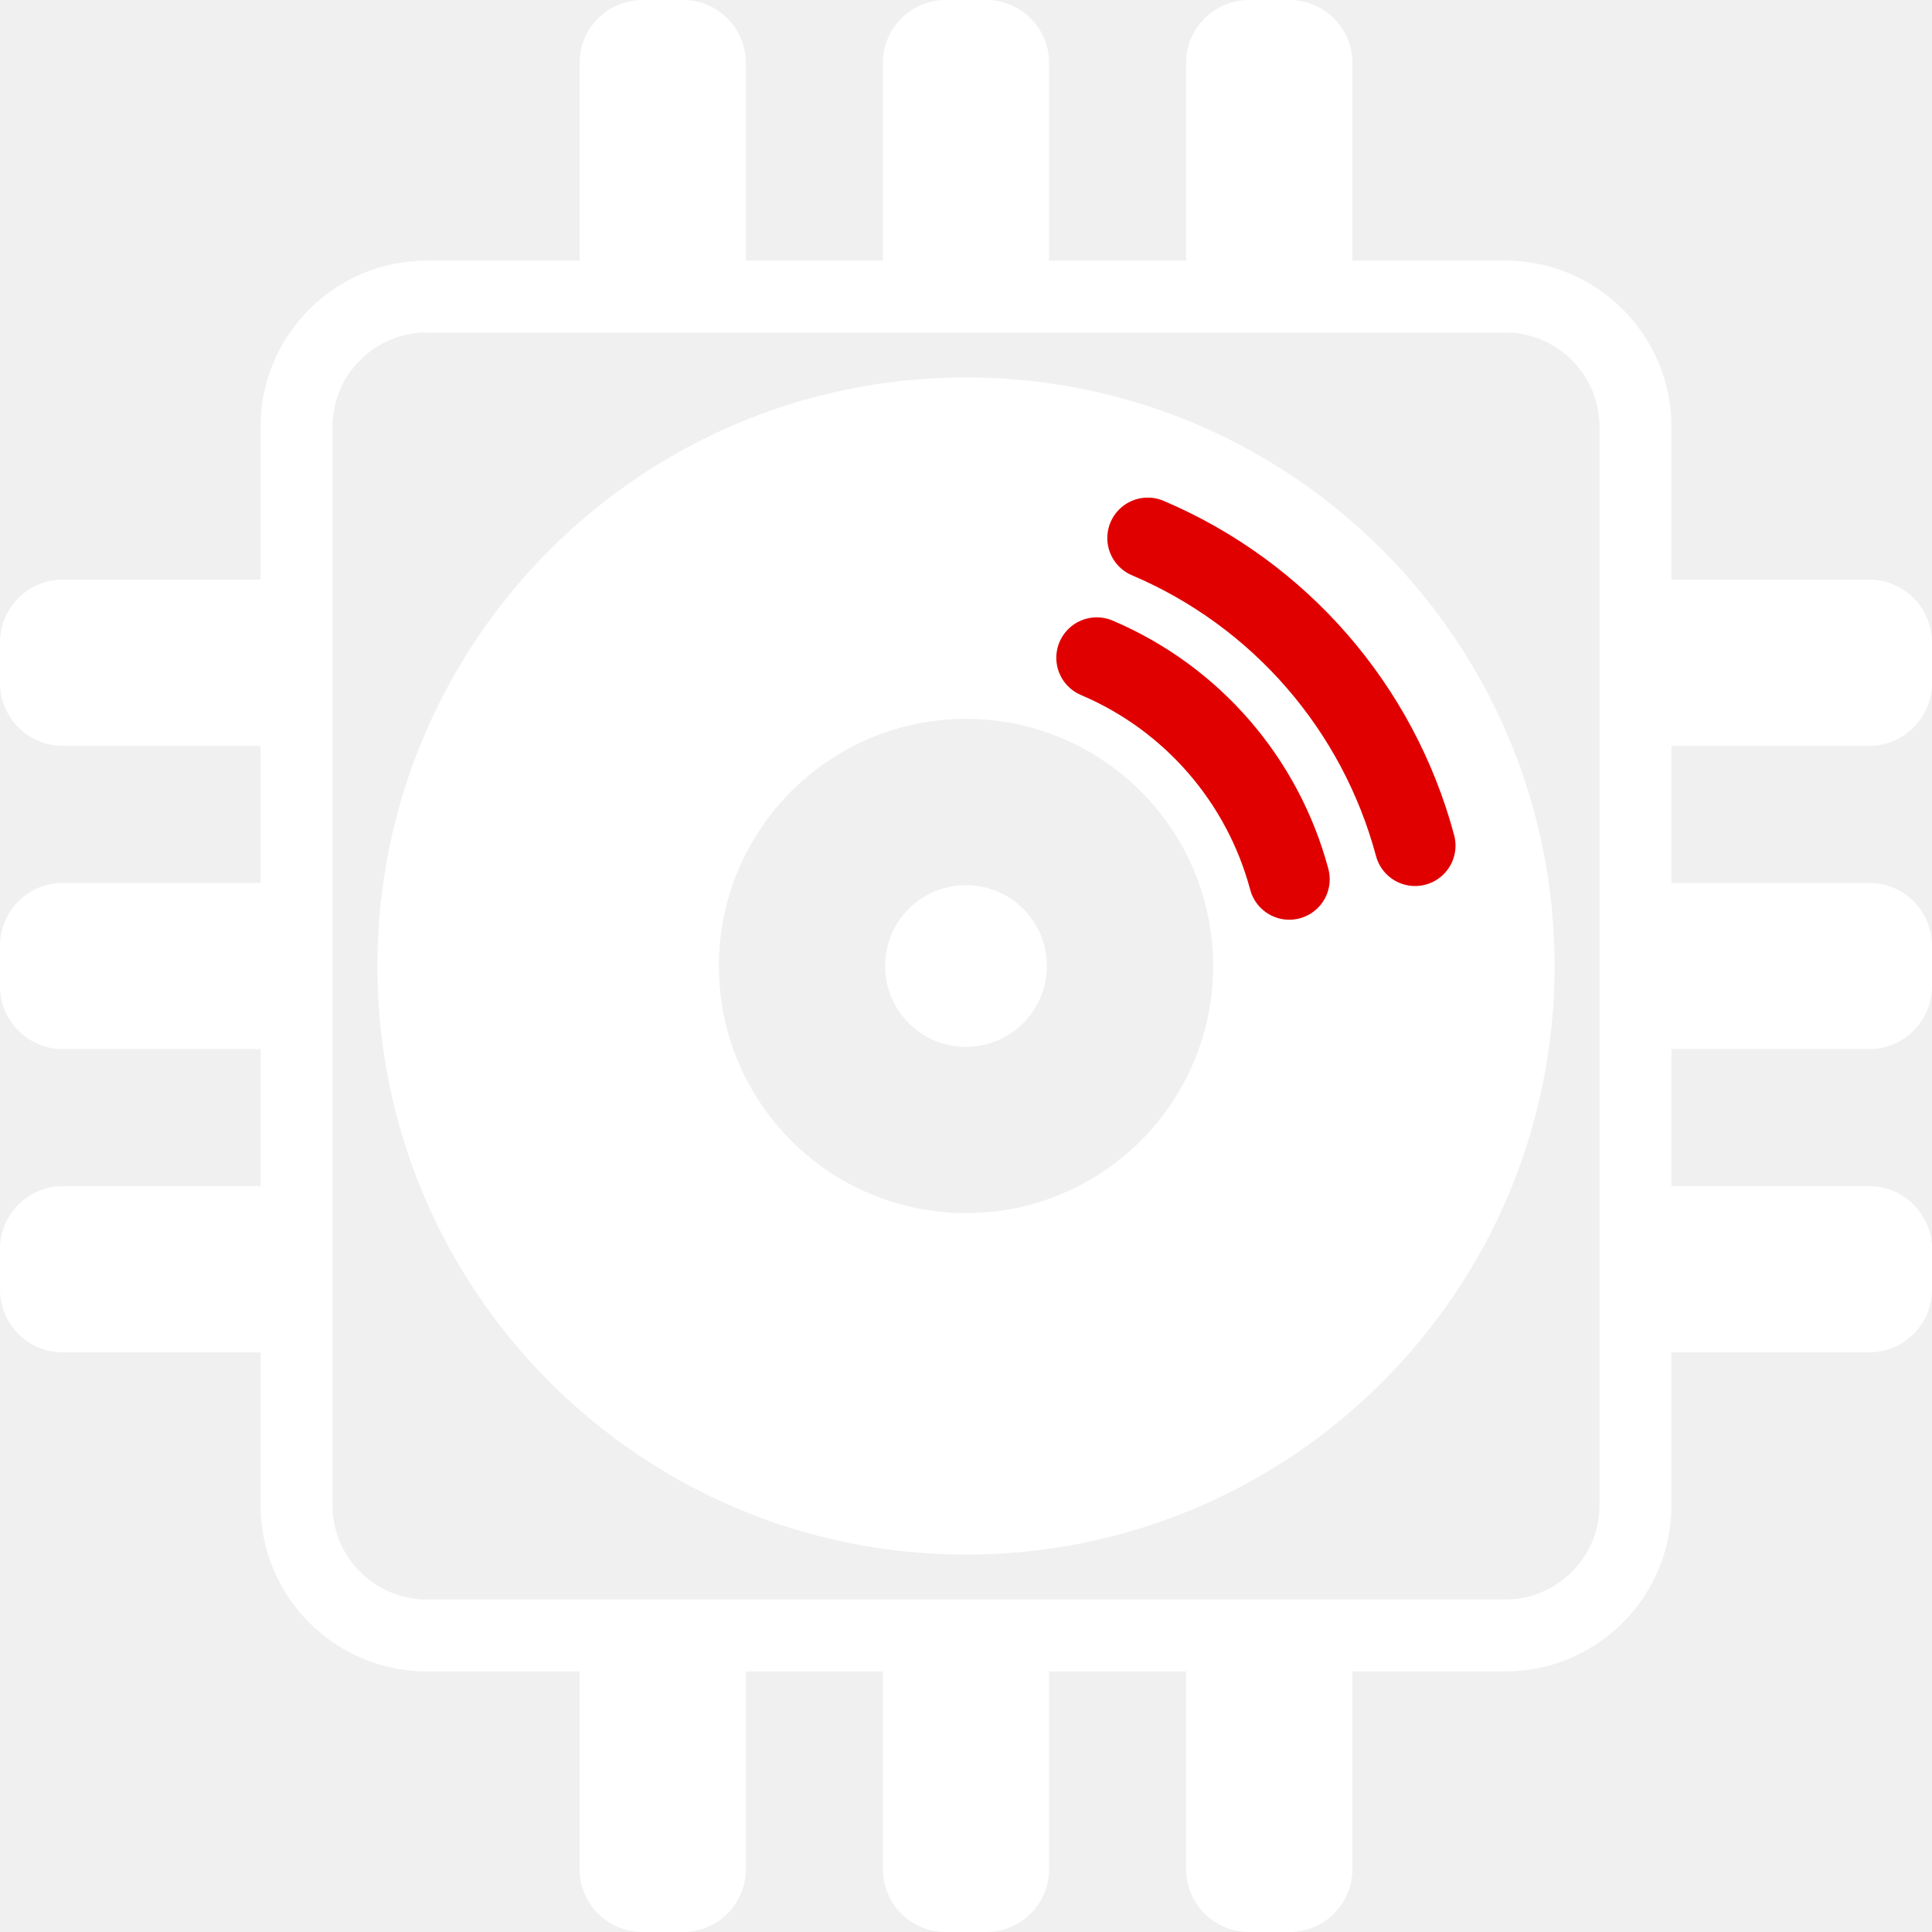
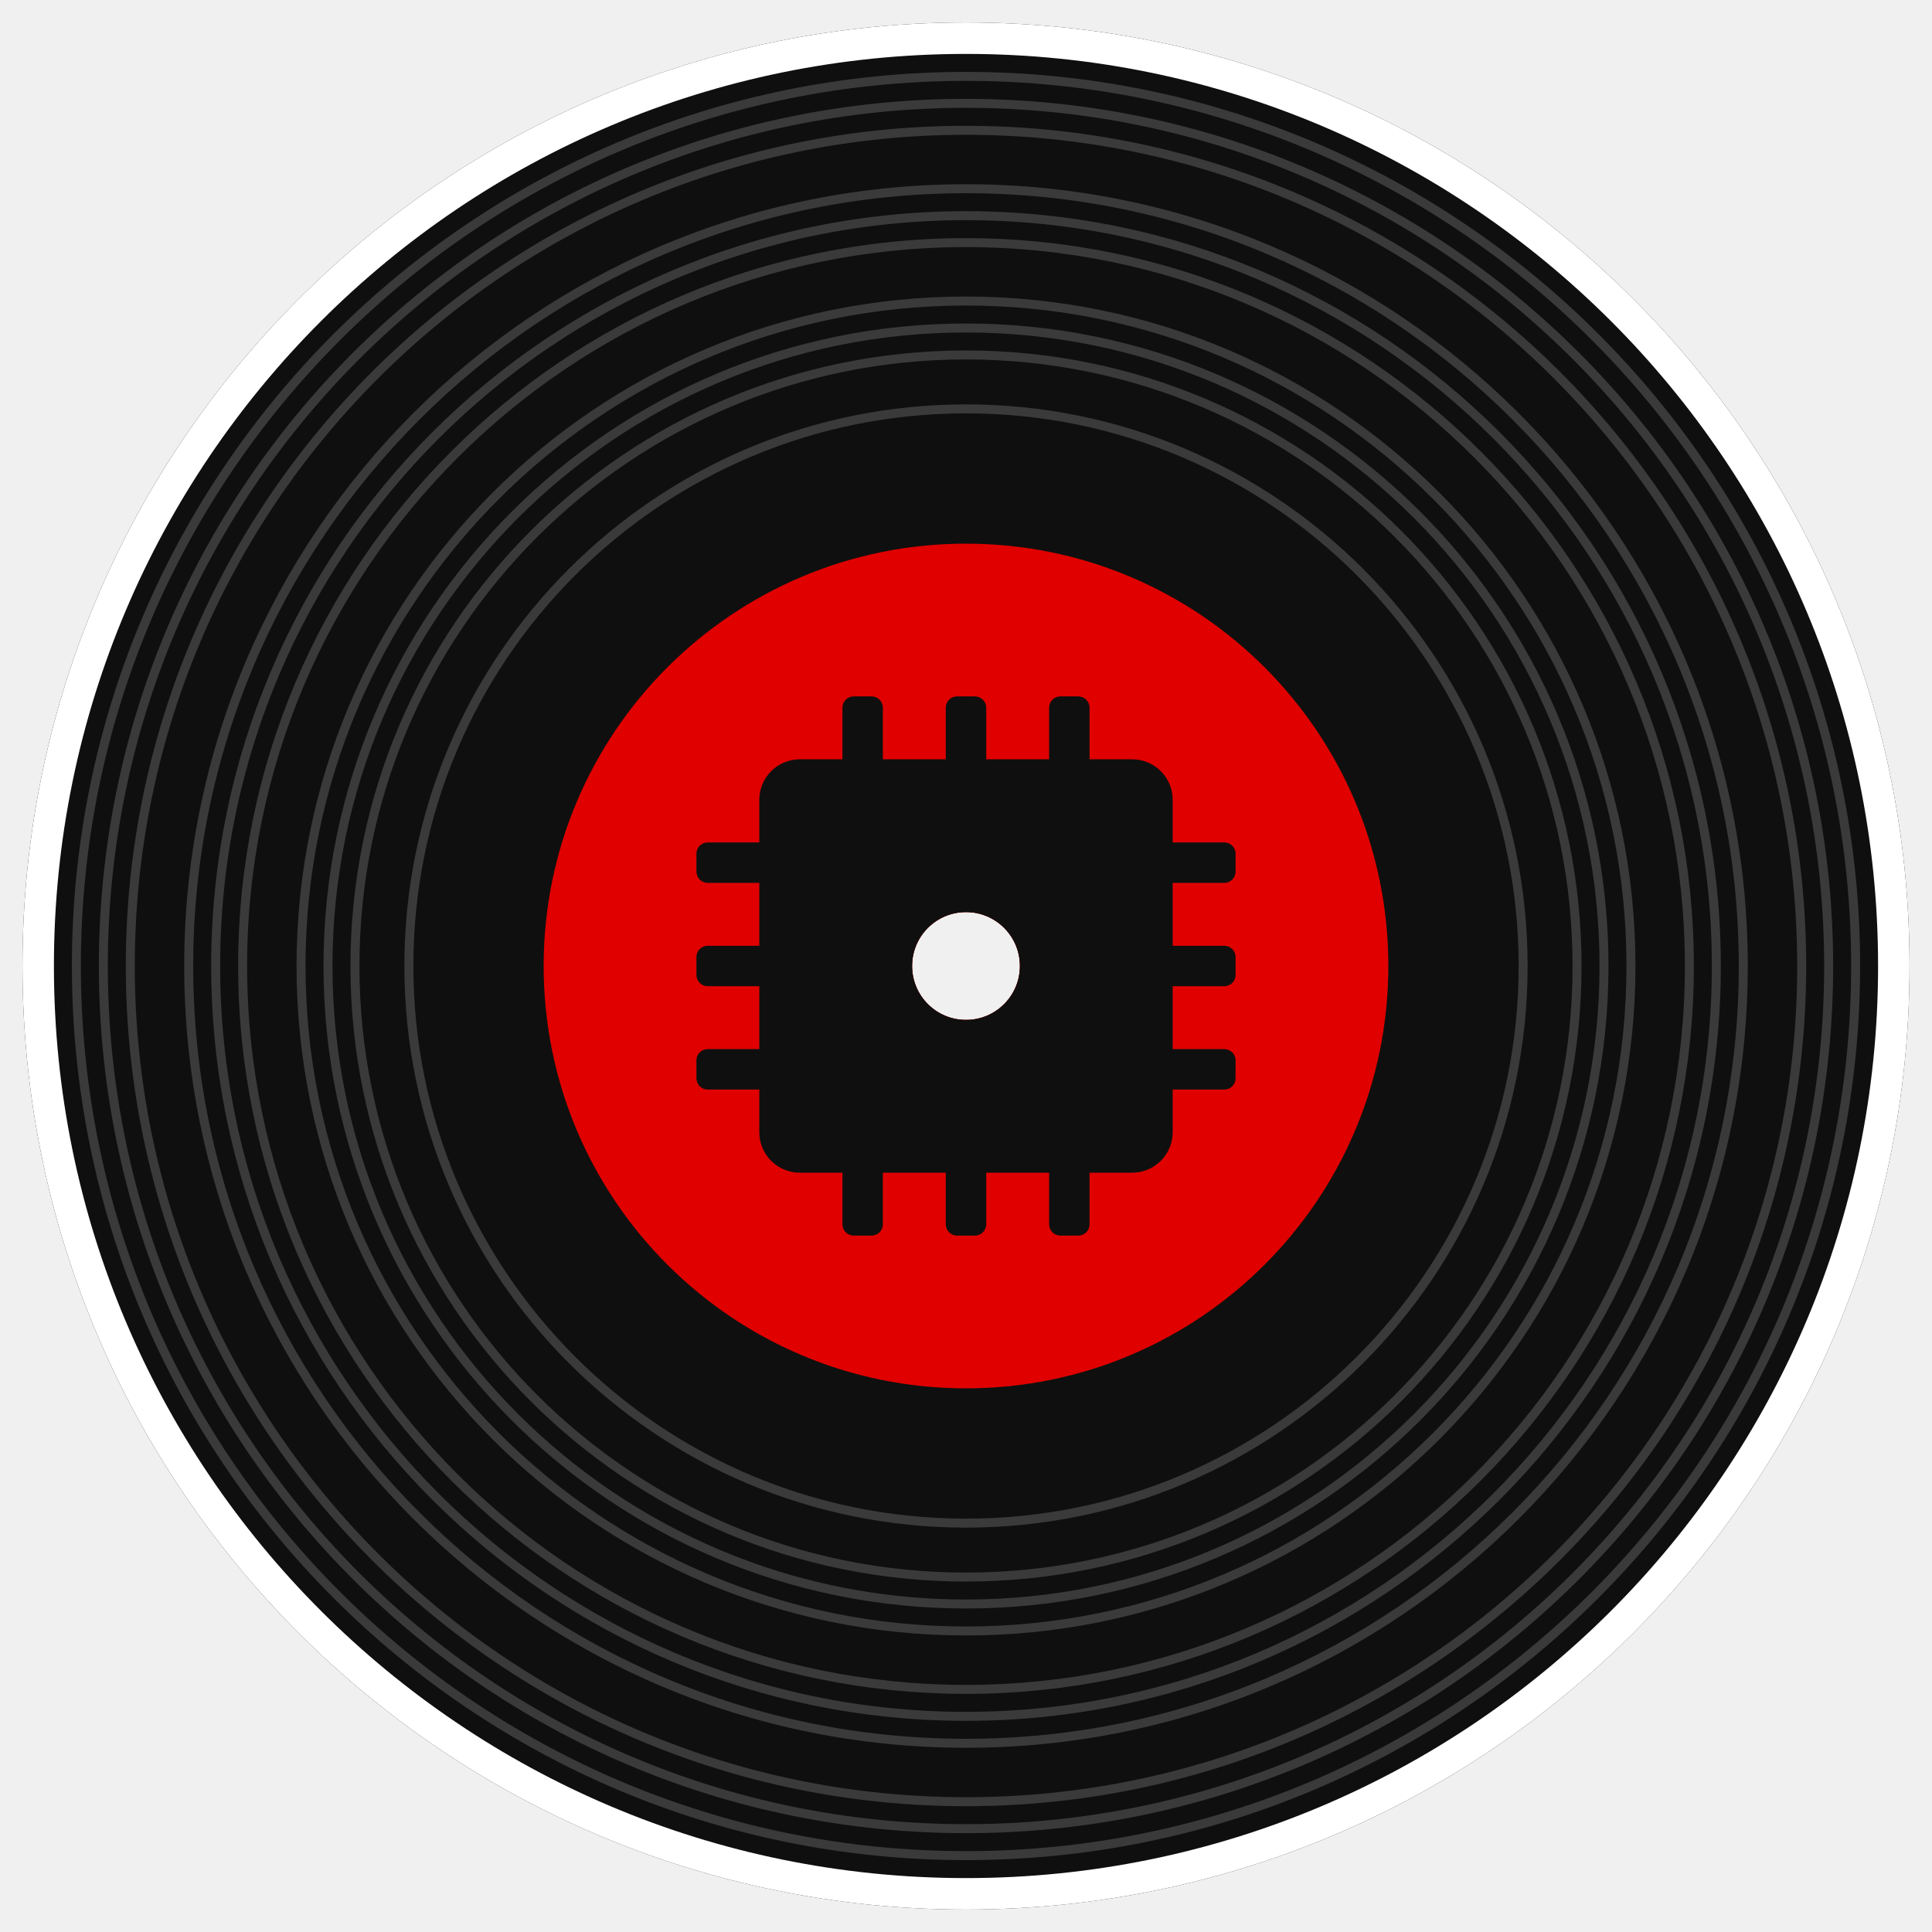
<svg xmlns="http://www.w3.org/2000/svg" viewBox="0 0 860 860">
  <g transform="translate(0 0)">
-     <path fill="#ffffff" d="M286.0 0H304.0A28 28 0 0 1 332.0 28V118A28 28 0 0 1 304.0 146H286.0A28 28 0 0 1 258.0 118V28A28 28 0 0 1 286.0 0ZM286.0 714H304.0A28 28 0 0 1 332.0 742V832A28 28 0 0 1 304.0 860H286.0A28 28 0 0 1 258.0 832V742A28 28 0 0 1 286.0 714ZM28 258.0H118A28 28 0 0 1 146 286.0V304.0A28 28 0 0 1 118 332.0H28A28 28 0 0 1 0 304.0V286.0A28 28 0 0 1 28 258.0ZM742 258.0H832A28 28 0 0 1 860 286.0V304.0A28 28 0 0 1 832 332.0H742A28 28 0 0 1 714 304.0V286.0A28 28 0 0 1 742 258.0ZM421.0 0H439.0A28 28 0 0 1 467.0 28V118A28 28 0 0 1 439.0 146H421.0A28 28 0 0 1 393.0 118V28A28 28 0 0 1 421.0 0ZM421.0 714H439.0A28 28 0 0 1 467.0 742V832A28 28 0 0 1 439.0 860H421.0A28 28 0 0 1 393.0 832V742A28 28 0 0 1 421.0 714ZM28 393.0H118A28 28 0 0 1 146 421.0V439.0A28 28 0 0 1 118 467.0H28A28 28 0 0 1 0 439.0V421.0A28 28 0 0 1 28 393.0ZM742 393.0H832A28 28 0 0 1 860 421.0V439.0A28 28 0 0 1 832 467.0H742A28 28 0 0 1 714 439.0V421.0A28 28 0 0 1 742 393.0ZM556.0 0H574.0A28 28 0 0 1 602.0 28V118A28 28 0 0 1 574.0 146H556.0A28 28 0 0 1 528.0 118V28A28 28 0 0 1 556.0 0ZM556.0 714H574.0A28 28 0 0 1 602.0 742V832A28 28 0 0 1 574.0 860H556.0A28 28 0 0 1 528.0 832V742A28 28 0 0 1 556.0 714ZM28 528.0H118A28 28 0 0 1 146 556.0V574.0A28 28 0 0 1 118 602.0H28A28 28 0 0 1 0 574.0V556.0A28 28 0 0 1 28 528.0ZM742 528.0H832A28 28 0 0 1 860 556.0V574.0A28 28 0 0 1 832 602.0H742A28 28 0 0 1 714 574.0V556.0A28 28 0 0 1 742 528.0Z" />
-     <path fill="#ffffff" fill-rule="evenodd" d="M190 116H670A74 74 0 0 1 744 190V670A74 74 0 0 1 670 744H190A74 74 0 0 1 116 670V190A74 74 0 0 1 190 116ZM190 148H670A42 42 0 0 1 712 190V670A42 42 0 0 1 670 712H190A42 42 0 0 1 148 670V190A42 42 0 0 1 190 148Z" />
-     <path fill="#ffffff" fill-rule="evenodd" d="M168 430a262 262 0 1 0 524 0a262 262 0 1 0 -524 0ZM320 430a110 110 0 1 0 220 0a110 110 0 1 0 -220 0ZM394 430a36 36 0 1 0 72 0a36 36 0 1 0 -72 0Z" />
-     <path fill="none" stroke="#e00000" stroke-width="36" stroke-linecap="round" d="M488.2 292.8A149 149 0 0 1 573.9 391.4M510.9 239.5A207 207 0 0 1 629.9 376.4" />
+     <path fill="#0f0f0f" fill-rule="evenodd" d="M10 430a420 420 0 1 0 840 0a420 420 0 1 0 -840 0ZM406 430a24 24 0 1 0 48 0a24 24 0 1 0 -48 0Z" />
+     <path fill="none" stroke="#ffffff" stroke-width="14" d="M17.0 430a413.0 413.0 0 1 0 826.0 0a413.0 413.0 0 1 0 -826.0 0Z" />
+     <path fill="none" stroke="#3a3a3a" stroke-width="4" d="M34 430a396 396 0 1 0 792 0a396 396 0 1 0 -792 0ZM46 430a384 384 0 1 0 768 0a384 384 0 1 0 -768 0ZM58 430a372 372 0 1 0 744 0a372 372 0 1 0 -744 0ZM84 430a346 346 0 1 0 692 0a346 346 0 1 0 -692 0ZM96 430a334 334 0 1 0 668 0a334 334 0 1 0 -668 0ZM108 430a322 322 0 1 0 644 0a322 322 0 1 0 -644 0ZM134 430a296 296 0 1 0 592 0a296 296 0 1 0 -592 0ZM146 430a284 284 0 1 0 568 0a284 284 0 1 0 -568 0ZM158 430a272 272 0 1 0 544 0a272 272 0 1 0 -544 0ZM182 430a248 248 0 1 0 496 0a248 248 0 1 0 -496 0Z" />
+     <path fill="#e00000" fill-rule="evenodd" d="M242 430a188 188 0 1 0 376 0a188 188 0 1 0 -376 0ZM406 430a24 24 0 1 0 48 0a24 24 0 1 0 -48 0Z" />
+     <path fill="#0f0f0f" d="M380.0 310H388.0A5 5 0 0 1 393.0 315V341A5 5 0 0 1 388.0 346H380.0A5 5 0 0 1 375.0 341V315A5 5 0 0 1 380.0 310ZM380.0 514H388.0A5 5 0 0 1 393.0 519V545A5 5 0 0 1 388.0 550H380.0A5 5 0 0 1 375.0 545V519A5 5 0 0 1 380.0 514ZM315 375.0H341A5 5 0 0 1 346 380.0V388.0A5 5 0 0 1 341 393.0H315A5 5 0 0 1 310 388.0V380.0A5 5 0 0 1 315 375.0ZM519 375.0H545A5 5 0 0 1 550 380.0V388.0A5 5 0 0 1 545 393.0H519A5 5 0 0 1 514 388.0V380.0A5 5 0 0 1 519 375.0ZM426.0 310H434.0A5 5 0 0 1 439.0 315V341A5 5 0 0 1 434.0 346H426.0A5 5 0 0 1 421.0 341V315A5 5 0 0 1 426.0 310ZM426.0 514H434.0A5 5 0 0 1 439.0 519V545A5 5 0 0 1 434.0 550H426.0A5 5 0 0 1 421.0 545V519A5 5 0 0 1 426.0 514ZM315 421.0H341A5 5 0 0 1 346 426.0V434.0A5 5 0 0 1 341 439.0H315A5 5 0 0 1 310 434.0V426.0A5 5 0 0 1 315 421.0ZM519 421.0H545A5 5 0 0 1 550 426.0V434.0A5 5 0 0 1 545 439.0H519A5 5 0 0 1 514 434.0V426.0A5 5 0 0 1 519 421.0ZM472.0 310H480.0A5 5 0 0 1 485.0 315V341A5 5 0 0 1 480.0 346H472.0A5 5 0 0 1 467.0 341V315A5 5 0 0 1 472.0 310ZM472.0 514H480.0A5 5 0 0 1 485.0 519V545A5 5 0 0 1 480.0 550H472.0A5 5 0 0 1 467.0 545V519A5 5 0 0 1 472.0 514ZM315 467.0H341A5 5 0 0 1 346 472.0V480.0A5 5 0 0 1 341 485.0H315A5 5 0 0 1 310 480.0V472.0A5 5 0 0 1 315 467.0ZM519 467.0H545A5 5 0 0 1 550 472.0V480.0A5 5 0 0 1 545 485.0H519A5 5 0 0 1 514 480.0V472.0A5 5 0 0 1 519 467.0Z" />
+     <path fill="#0f0f0f" fill-rule="evenodd" d="M356 338H504A18 18 0 0 1 522 356V504A18 18 0 0 1 504 522H356A18 18 0 0 1 338 504V356A18 18 0 0 1 356 338ZM406 430a24 24 0 1 0 48 0a24 24 0 1 0 -48 0Z" />
  </g>
</svg>
